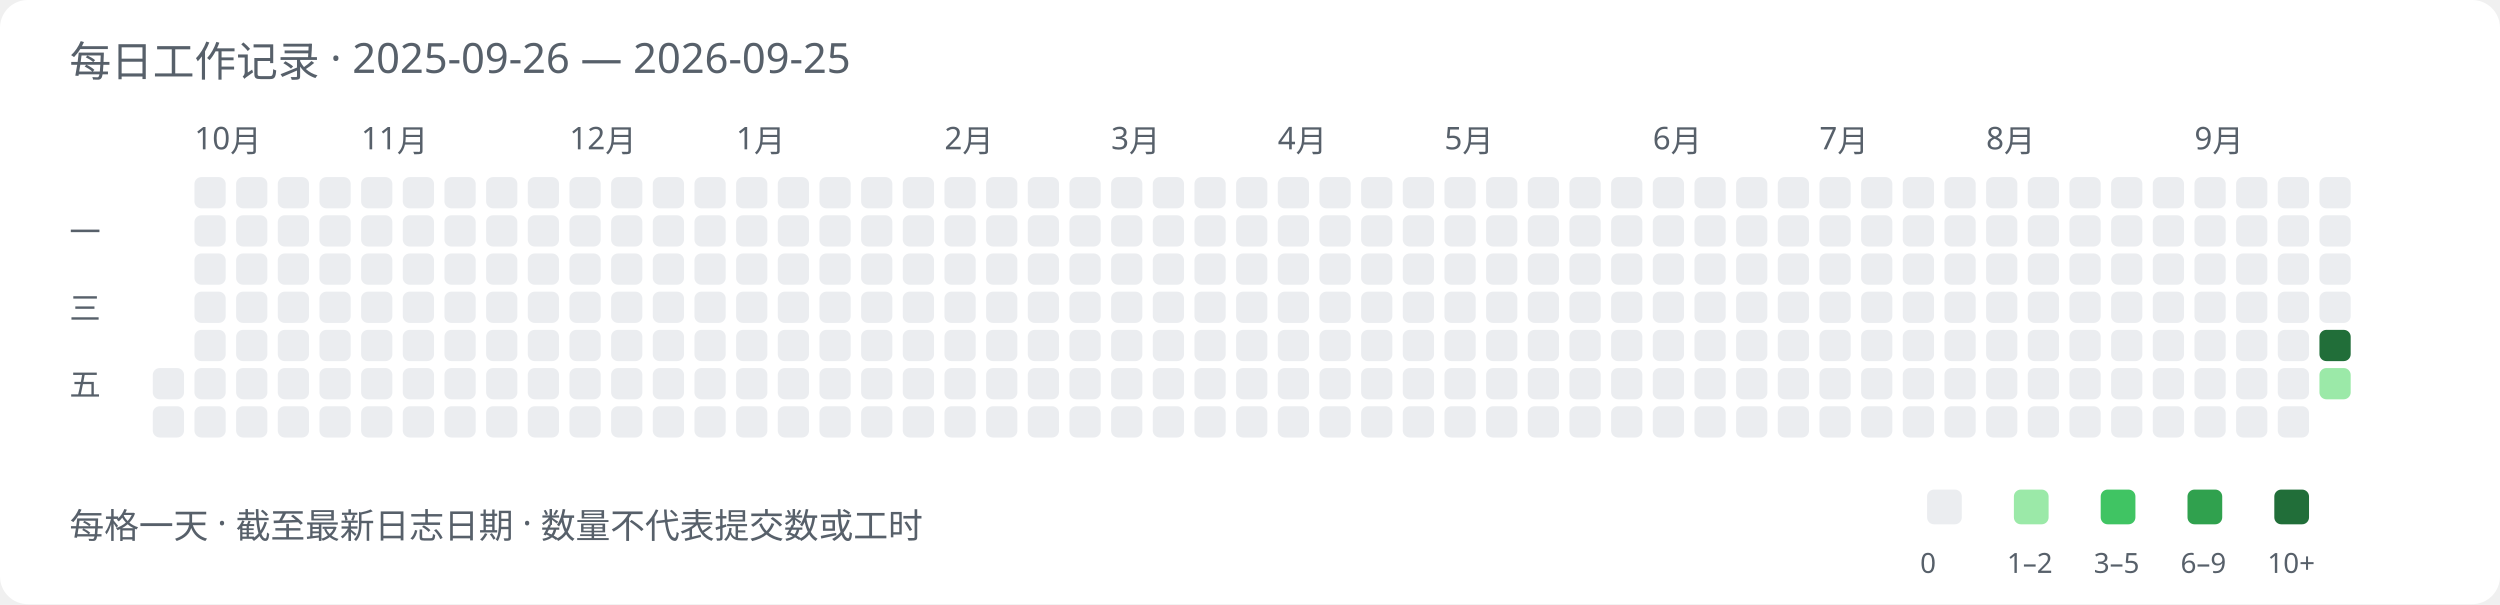
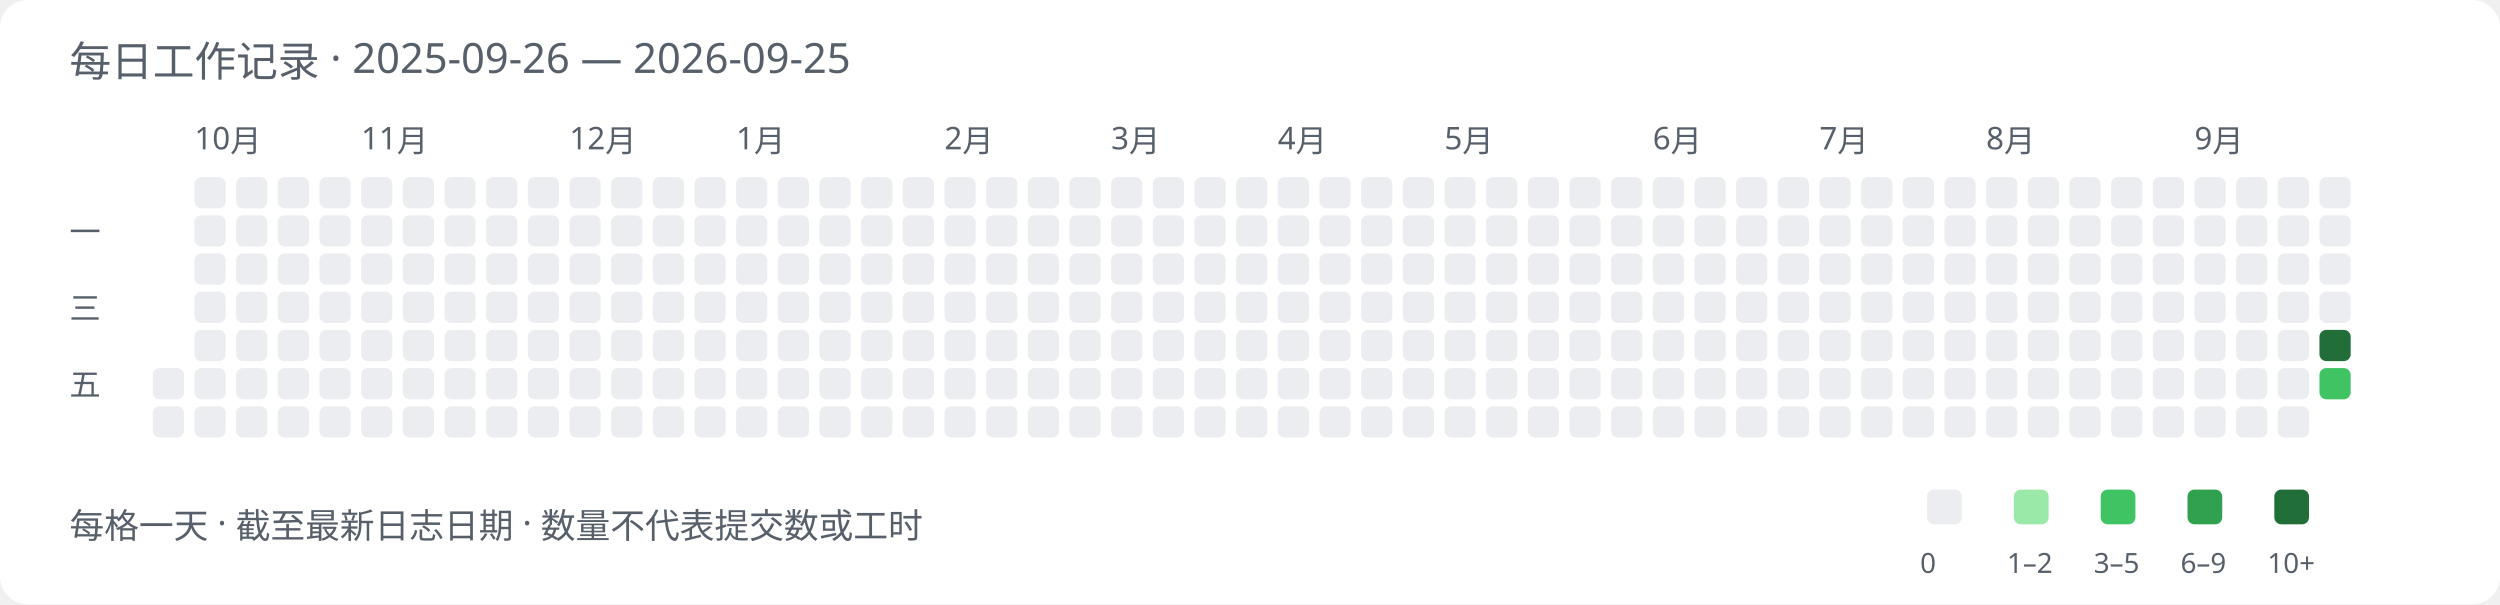
<svg xmlns="http://www.w3.org/2000/svg" width="720" height="174" viewBox="0 0 720 174" role="img" aria-label="每日开发记录全年贡献格">
  <rect width="100%" height="100%" rx="8" fill="#fff" />
  <g font-family="system-ui, sans-serif">
    <text x="20" y="22" font-size="12" fill="#57606a">每日工作记录 · 2025-09-26 — 2026-09-25</text>
    <text x="20" y="70" font-size="9" fill="#57606a">一</text>
    <text x="20" y="92" font-size="9" fill="#57606a">三</text>
    <text x="20" y="114" font-size="9" fill="#57606a">五</text>
    <rect data-date="2025-09-26" data-count="0" x="44" y="106" width="9" height="9" rx="2" fill="#ebedf0" />
    <rect data-date="2025-09-27" data-count="0" x="44" y="117" width="9" height="9" rx="2" fill="#ebedf0" />
    <rect data-date="2025-09-28" data-count="0" x="56" y="51" width="9" height="9" rx="2" fill="#ebedf0" />
    <rect data-date="2025-09-29" data-count="0" x="56" y="62" width="9" height="9" rx="2" fill="#ebedf0" />
    <rect data-date="2025-09-30" data-count="0" x="56" y="73" width="9" height="9" rx="2" fill="#ebedf0" />
    <text x="56" y="43" font-size="9" fill="#57606a">10月</text>
    <rect data-date="2025-10-01" data-count="0" x="56" y="84" width="9" height="9" rx="2" fill="#ebedf0" />
    <rect data-date="2025-10-02" data-count="0" x="56" y="95" width="9" height="9" rx="2" fill="#ebedf0" />
    <rect data-date="2025-10-03" data-count="0" x="56" y="106" width="9" height="9" rx="2" fill="#ebedf0" />
    <rect data-date="2025-10-04" data-count="0" x="56" y="117" width="9" height="9" rx="2" fill="#ebedf0" />
    <rect data-date="2025-10-05" data-count="0" x="68" y="51" width="9" height="9" rx="2" fill="#ebedf0" />
    <rect data-date="2025-10-06" data-count="0" x="68" y="62" width="9" height="9" rx="2" fill="#ebedf0" />
    <rect data-date="2025-10-07" data-count="0" x="68" y="73" width="9" height="9" rx="2" fill="#ebedf0" />
    <rect data-date="2025-10-08" data-count="0" x="68" y="84" width="9" height="9" rx="2" fill="#ebedf0" />
    <rect data-date="2025-10-09" data-count="0" x="68" y="95" width="9" height="9" rx="2" fill="#ebedf0" />
    <rect data-date="2025-10-10" data-count="0" x="68" y="106" width="9" height="9" rx="2" fill="#ebedf0" />
    <rect data-date="2025-10-11" data-count="0" x="68" y="117" width="9" height="9" rx="2" fill="#ebedf0" />
    <rect data-date="2025-10-12" data-count="0" x="80" y="51" width="9" height="9" rx="2" fill="#ebedf0" />
    <rect data-date="2025-10-13" data-count="0" x="80" y="62" width="9" height="9" rx="2" fill="#ebedf0" />
    <rect data-date="2025-10-14" data-count="0" x="80" y="73" width="9" height="9" rx="2" fill="#ebedf0" />
    <rect data-date="2025-10-15" data-count="0" x="80" y="84" width="9" height="9" rx="2" fill="#ebedf0" />
    <rect data-date="2025-10-16" data-count="0" x="80" y="95" width="9" height="9" rx="2" fill="#ebedf0" />
    <rect data-date="2025-10-17" data-count="0" x="80" y="106" width="9" height="9" rx="2" fill="#ebedf0" />
    <rect data-date="2025-10-18" data-count="0" x="80" y="117" width="9" height="9" rx="2" fill="#ebedf0" />
    <rect data-date="2025-10-19" data-count="0" x="92" y="51" width="9" height="9" rx="2" fill="#ebedf0" />
    <rect data-date="2025-10-20" data-count="0" x="92" y="62" width="9" height="9" rx="2" fill="#ebedf0" />
    <rect data-date="2025-10-21" data-count="0" x="92" y="73" width="9" height="9" rx="2" fill="#ebedf0" />
    <rect data-date="2025-10-22" data-count="0" x="92" y="84" width="9" height="9" rx="2" fill="#ebedf0" />
    <rect data-date="2025-10-23" data-count="0" x="92" y="95" width="9" height="9" rx="2" fill="#ebedf0" />
    <rect data-date="2025-10-24" data-count="0" x="92" y="106" width="9" height="9" rx="2" fill="#ebedf0" />
    <rect data-date="2025-10-25" data-count="0" x="92" y="117" width="9" height="9" rx="2" fill="#ebedf0" />
    <rect data-date="2025-10-26" data-count="0" x="104" y="51" width="9" height="9" rx="2" fill="#ebedf0" />
    <rect data-date="2025-10-27" data-count="0" x="104" y="62" width="9" height="9" rx="2" fill="#ebedf0" />
    <rect data-date="2025-10-28" data-count="0" x="104" y="73" width="9" height="9" rx="2" fill="#ebedf0" />
    <rect data-date="2025-10-29" data-count="0" x="104" y="84" width="9" height="9" rx="2" fill="#ebedf0" />
    <rect data-date="2025-10-30" data-count="0" x="104" y="95" width="9" height="9" rx="2" fill="#ebedf0" />
    <rect data-date="2025-10-31" data-count="0" x="104" y="106" width="9" height="9" rx="2" fill="#ebedf0" />
    <text x="104" y="43" font-size="9" fill="#57606a">11月</text>
    <rect data-date="2025-11-01" data-count="0" x="104" y="117" width="9" height="9" rx="2" fill="#ebedf0" />
    <rect data-date="2025-11-02" data-count="0" x="116" y="51" width="9" height="9" rx="2" fill="#ebedf0" />
    <rect data-date="2025-11-03" data-count="0" x="116" y="62" width="9" height="9" rx="2" fill="#ebedf0" />
    <rect data-date="2025-11-04" data-count="0" x="116" y="73" width="9" height="9" rx="2" fill="#ebedf0" />
    <rect data-date="2025-11-05" data-count="0" x="116" y="84" width="9" height="9" rx="2" fill="#ebedf0" />
    <rect data-date="2025-11-06" data-count="0" x="116" y="95" width="9" height="9" rx="2" fill="#ebedf0" />
    <rect data-date="2025-11-07" data-count="0" x="116" y="106" width="9" height="9" rx="2" fill="#ebedf0" />
    <rect data-date="2025-11-08" data-count="0" x="116" y="117" width="9" height="9" rx="2" fill="#ebedf0" />
    <rect data-date="2025-11-09" data-count="0" x="128" y="51" width="9" height="9" rx="2" fill="#ebedf0" />
    <rect data-date="2025-11-10" data-count="0" x="128" y="62" width="9" height="9" rx="2" fill="#ebedf0" />
    <rect data-date="2025-11-11" data-count="0" x="128" y="73" width="9" height="9" rx="2" fill="#ebedf0" />
    <rect data-date="2025-11-12" data-count="0" x="128" y="84" width="9" height="9" rx="2" fill="#ebedf0" />
    <rect data-date="2025-11-13" data-count="0" x="128" y="95" width="9" height="9" rx="2" fill="#ebedf0" />
    <rect data-date="2025-11-14" data-count="0" x="128" y="106" width="9" height="9" rx="2" fill="#ebedf0" />
    <rect data-date="2025-11-15" data-count="0" x="128" y="117" width="9" height="9" rx="2" fill="#ebedf0" />
    <rect data-date="2025-11-16" data-count="0" x="140" y="51" width="9" height="9" rx="2" fill="#ebedf0" />
    <rect data-date="2025-11-17" data-count="0" x="140" y="62" width="9" height="9" rx="2" fill="#ebedf0" />
    <rect data-date="2025-11-18" data-count="0" x="140" y="73" width="9" height="9" rx="2" fill="#ebedf0" />
    <rect data-date="2025-11-19" data-count="0" x="140" y="84" width="9" height="9" rx="2" fill="#ebedf0" />
    <rect data-date="2025-11-20" data-count="0" x="140" y="95" width="9" height="9" rx="2" fill="#ebedf0" />
    <rect data-date="2025-11-21" data-count="0" x="140" y="106" width="9" height="9" rx="2" fill="#ebedf0" />
    <rect data-date="2025-11-22" data-count="0" x="140" y="117" width="9" height="9" rx="2" fill="#ebedf0" />
    <rect data-date="2025-11-23" data-count="0" x="152" y="51" width="9" height="9" rx="2" fill="#ebedf0" />
    <rect data-date="2025-11-24" data-count="0" x="152" y="62" width="9" height="9" rx="2" fill="#ebedf0" />
    <rect data-date="2025-11-25" data-count="0" x="152" y="73" width="9" height="9" rx="2" fill="#ebedf0" />
    <rect data-date="2025-11-26" data-count="0" x="152" y="84" width="9" height="9" rx="2" fill="#ebedf0" />
    <rect data-date="2025-11-27" data-count="0" x="152" y="95" width="9" height="9" rx="2" fill="#ebedf0" />
    <rect data-date="2025-11-28" data-count="0" x="152" y="106" width="9" height="9" rx="2" fill="#ebedf0" />
    <rect data-date="2025-11-29" data-count="0" x="152" y="117" width="9" height="9" rx="2" fill="#ebedf0" />
    <rect data-date="2025-11-30" data-count="0" x="164" y="51" width="9" height="9" rx="2" fill="#ebedf0" />
    <text x="164" y="43" font-size="9" fill="#57606a">12月</text>
    <rect data-date="2025-12-01" data-count="0" x="164" y="62" width="9" height="9" rx="2" fill="#ebedf0" />
    <rect data-date="2025-12-02" data-count="0" x="164" y="73" width="9" height="9" rx="2" fill="#ebedf0" />
    <rect data-date="2025-12-03" data-count="0" x="164" y="84" width="9" height="9" rx="2" fill="#ebedf0" />
    <rect data-date="2025-12-04" data-count="0" x="164" y="95" width="9" height="9" rx="2" fill="#ebedf0" />
    <rect data-date="2025-12-05" data-count="0" x="164" y="106" width="9" height="9" rx="2" fill="#ebedf0" />
    <rect data-date="2025-12-06" data-count="0" x="164" y="117" width="9" height="9" rx="2" fill="#ebedf0" />
    <rect data-date="2025-12-07" data-count="0" x="176" y="51" width="9" height="9" rx="2" fill="#ebedf0" />
    <rect data-date="2025-12-08" data-count="0" x="176" y="62" width="9" height="9" rx="2" fill="#ebedf0" />
    <rect data-date="2025-12-09" data-count="0" x="176" y="73" width="9" height="9" rx="2" fill="#ebedf0" />
    <rect data-date="2025-12-10" data-count="0" x="176" y="84" width="9" height="9" rx="2" fill="#ebedf0" />
    <rect data-date="2025-12-11" data-count="0" x="176" y="95" width="9" height="9" rx="2" fill="#ebedf0" />
    <rect data-date="2025-12-12" data-count="0" x="176" y="106" width="9" height="9" rx="2" fill="#ebedf0" />
    <rect data-date="2025-12-13" data-count="0" x="176" y="117" width="9" height="9" rx="2" fill="#ebedf0" />
    <rect data-date="2025-12-14" data-count="0" x="188" y="51" width="9" height="9" rx="2" fill="#ebedf0" />
    <rect data-date="2025-12-15" data-count="0" x="188" y="62" width="9" height="9" rx="2" fill="#ebedf0" />
    <rect data-date="2025-12-16" data-count="0" x="188" y="73" width="9" height="9" rx="2" fill="#ebedf0" />
    <rect data-date="2025-12-17" data-count="0" x="188" y="84" width="9" height="9" rx="2" fill="#ebedf0" />
    <rect data-date="2025-12-18" data-count="0" x="188" y="95" width="9" height="9" rx="2" fill="#ebedf0" />
    <rect data-date="2025-12-19" data-count="0" x="188" y="106" width="9" height="9" rx="2" fill="#ebedf0" />
    <rect data-date="2025-12-20" data-count="0" x="188" y="117" width="9" height="9" rx="2" fill="#ebedf0" />
    <rect data-date="2025-12-21" data-count="0" x="200" y="51" width="9" height="9" rx="2" fill="#ebedf0" />
    <rect data-date="2025-12-22" data-count="0" x="200" y="62" width="9" height="9" rx="2" fill="#ebedf0" />
    <rect data-date="2025-12-23" data-count="0" x="200" y="73" width="9" height="9" rx="2" fill="#ebedf0" />
    <rect data-date="2025-12-24" data-count="0" x="200" y="84" width="9" height="9" rx="2" fill="#ebedf0" />
    <rect data-date="2025-12-25" data-count="0" x="200" y="95" width="9" height="9" rx="2" fill="#ebedf0" />
    <rect data-date="2025-12-26" data-count="0" x="200" y="106" width="9" height="9" rx="2" fill="#ebedf0" />
    <rect data-date="2025-12-27" data-count="0" x="200" y="117" width="9" height="9" rx="2" fill="#ebedf0" />
    <rect data-date="2025-12-28" data-count="0" x="212" y="51" width="9" height="9" rx="2" fill="#ebedf0" />
    <rect data-date="2025-12-29" data-count="0" x="212" y="62" width="9" height="9" rx="2" fill="#ebedf0" />
    <rect data-date="2025-12-30" data-count="0" x="212" y="73" width="9" height="9" rx="2" fill="#ebedf0" />
    <rect data-date="2025-12-31" data-count="0" x="212" y="84" width="9" height="9" rx="2" fill="#ebedf0" />
    <text x="212" y="43" font-size="9" fill="#57606a">1月</text>
    <rect data-date="2026-01-01" data-count="0" x="212" y="95" width="9" height="9" rx="2" fill="#ebedf0" />
    <rect data-date="2026-01-02" data-count="0" x="212" y="106" width="9" height="9" rx="2" fill="#ebedf0" />
    <rect data-date="2026-01-03" data-count="0" x="212" y="117" width="9" height="9" rx="2" fill="#ebedf0" />
    <rect data-date="2026-01-04" data-count="0" x="224" y="51" width="9" height="9" rx="2" fill="#ebedf0" />
    <rect data-date="2026-01-05" data-count="0" x="224" y="62" width="9" height="9" rx="2" fill="#ebedf0" />
    <rect data-date="2026-01-06" data-count="0" x="224" y="73" width="9" height="9" rx="2" fill="#ebedf0" />
    <rect data-date="2026-01-07" data-count="0" x="224" y="84" width="9" height="9" rx="2" fill="#ebedf0" />
    <rect data-date="2026-01-08" data-count="0" x="224" y="95" width="9" height="9" rx="2" fill="#ebedf0" />
    <rect data-date="2026-01-09" data-count="0" x="224" y="106" width="9" height="9" rx="2" fill="#ebedf0" />
    <rect data-date="2026-01-10" data-count="0" x="224" y="117" width="9" height="9" rx="2" fill="#ebedf0" />
    <rect data-date="2026-01-11" data-count="0" x="236" y="51" width="9" height="9" rx="2" fill="#ebedf0" />
    <rect data-date="2026-01-12" data-count="0" x="236" y="62" width="9" height="9" rx="2" fill="#ebedf0" />
    <rect data-date="2026-01-13" data-count="0" x="236" y="73" width="9" height="9" rx="2" fill="#ebedf0" />
    <rect data-date="2026-01-14" data-count="0" x="236" y="84" width="9" height="9" rx="2" fill="#ebedf0" />
    <rect data-date="2026-01-15" data-count="0" x="236" y="95" width="9" height="9" rx="2" fill="#ebedf0" />
    <rect data-date="2026-01-16" data-count="0" x="236" y="106" width="9" height="9" rx="2" fill="#ebedf0" />
    <rect data-date="2026-01-17" data-count="0" x="236" y="117" width="9" height="9" rx="2" fill="#ebedf0" />
    <rect data-date="2026-01-18" data-count="0" x="248" y="51" width="9" height="9" rx="2" fill="#ebedf0" />
    <rect data-date="2026-01-19" data-count="0" x="248" y="62" width="9" height="9" rx="2" fill="#ebedf0" />
    <rect data-date="2026-01-20" data-count="0" x="248" y="73" width="9" height="9" rx="2" fill="#ebedf0" />
    <rect data-date="2026-01-21" data-count="0" x="248" y="84" width="9" height="9" rx="2" fill="#ebedf0" />
    <rect data-date="2026-01-22" data-count="0" x="248" y="95" width="9" height="9" rx="2" fill="#ebedf0" />
    <rect data-date="2026-01-23" data-count="0" x="248" y="106" width="9" height="9" rx="2" fill="#ebedf0" />
    <rect data-date="2026-01-24" data-count="0" x="248" y="117" width="9" height="9" rx="2" fill="#ebedf0" />
    <rect data-date="2026-01-25" data-count="0" x="260" y="51" width="9" height="9" rx="2" fill="#ebedf0" />
    <rect data-date="2026-01-26" data-count="0" x="260" y="62" width="9" height="9" rx="2" fill="#ebedf0" />
    <rect data-date="2026-01-27" data-count="0" x="260" y="73" width="9" height="9" rx="2" fill="#ebedf0" />
    <rect data-date="2026-01-28" data-count="0" x="260" y="84" width="9" height="9" rx="2" fill="#ebedf0" />
    <rect data-date="2026-01-29" data-count="0" x="260" y="95" width="9" height="9" rx="2" fill="#ebedf0" />
    <rect data-date="2026-01-30" data-count="0" x="260" y="106" width="9" height="9" rx="2" fill="#ebedf0" />
    <rect data-date="2026-01-31" data-count="0" x="260" y="117" width="9" height="9" rx="2" fill="#ebedf0" />
    <text x="272" y="43" font-size="9" fill="#57606a">2月</text>
    <rect data-date="2026-02-01" data-count="0" x="272" y="51" width="9" height="9" rx="2" fill="#ebedf0" />
    <rect data-date="2026-02-02" data-count="0" x="272" y="62" width="9" height="9" rx="2" fill="#ebedf0" />
    <rect data-date="2026-02-03" data-count="0" x="272" y="73" width="9" height="9" rx="2" fill="#ebedf0" />
    <rect data-date="2026-02-04" data-count="0" x="272" y="84" width="9" height="9" rx="2" fill="#ebedf0" />
    <rect data-date="2026-02-05" data-count="0" x="272" y="95" width="9" height="9" rx="2" fill="#ebedf0" />
    <rect data-date="2026-02-06" data-count="0" x="272" y="106" width="9" height="9" rx="2" fill="#ebedf0" />
    <rect data-date="2026-02-07" data-count="0" x="272" y="117" width="9" height="9" rx="2" fill="#ebedf0" />
    <rect data-date="2026-02-08" data-count="0" x="284" y="51" width="9" height="9" rx="2" fill="#ebedf0" />
    <rect data-date="2026-02-09" data-count="0" x="284" y="62" width="9" height="9" rx="2" fill="#ebedf0" />
    <rect data-date="2026-02-10" data-count="0" x="284" y="73" width="9" height="9" rx="2" fill="#ebedf0" />
    <rect data-date="2026-02-11" data-count="0" x="284" y="84" width="9" height="9" rx="2" fill="#ebedf0" />
    <rect data-date="2026-02-12" data-count="0" x="284" y="95" width="9" height="9" rx="2" fill="#ebedf0" />
    <rect data-date="2026-02-13" data-count="0" x="284" y="106" width="9" height="9" rx="2" fill="#ebedf0" />
    <rect data-date="2026-02-14" data-count="0" x="284" y="117" width="9" height="9" rx="2" fill="#ebedf0" />
    <rect data-date="2026-02-15" data-count="0" x="296" y="51" width="9" height="9" rx="2" fill="#ebedf0" />
    <rect data-date="2026-02-16" data-count="0" x="296" y="62" width="9" height="9" rx="2" fill="#ebedf0" />
    <rect data-date="2026-02-17" data-count="0" x="296" y="73" width="9" height="9" rx="2" fill="#ebedf0" />
    <rect data-date="2026-02-18" data-count="0" x="296" y="84" width="9" height="9" rx="2" fill="#ebedf0" />
    <rect data-date="2026-02-19" data-count="0" x="296" y="95" width="9" height="9" rx="2" fill="#ebedf0" />
    <rect data-date="2026-02-20" data-count="0" x="296" y="106" width="9" height="9" rx="2" fill="#ebedf0" />
    <rect data-date="2026-02-21" data-count="0" x="296" y="117" width="9" height="9" rx="2" fill="#ebedf0" />
    <rect data-date="2026-02-22" data-count="0" x="308" y="51" width="9" height="9" rx="2" fill="#ebedf0" />
    <rect data-date="2026-02-23" data-count="0" x="308" y="62" width="9" height="9" rx="2" fill="#ebedf0" />
    <rect data-date="2026-02-24" data-count="0" x="308" y="73" width="9" height="9" rx="2" fill="#ebedf0" />
    <rect data-date="2026-02-25" data-count="0" x="308" y="84" width="9" height="9" rx="2" fill="#ebedf0" />
    <rect data-date="2026-02-26" data-count="0" x="308" y="95" width="9" height="9" rx="2" fill="#ebedf0" />
    <rect data-date="2026-02-27" data-count="0" x="308" y="106" width="9" height="9" rx="2" fill="#ebedf0" />
    <rect data-date="2026-02-28" data-count="0" x="308" y="117" width="9" height="9" rx="2" fill="#ebedf0" />
    <text x="320" y="43" font-size="9" fill="#57606a">3月</text>
    <rect data-date="2026-03-01" data-count="0" x="320" y="51" width="9" height="9" rx="2" fill="#ebedf0" />
    <rect data-date="2026-03-02" data-count="0" x="320" y="62" width="9" height="9" rx="2" fill="#ebedf0" />
    <rect data-date="2026-03-03" data-count="0" x="320" y="73" width="9" height="9" rx="2" fill="#ebedf0" />
    <rect data-date="2026-03-04" data-count="0" x="320" y="84" width="9" height="9" rx="2" fill="#ebedf0" />
    <rect data-date="2026-03-05" data-count="0" x="320" y="95" width="9" height="9" rx="2" fill="#ebedf0" />
    <rect data-date="2026-03-06" data-count="0" x="320" y="106" width="9" height="9" rx="2" fill="#ebedf0" />
    <rect data-date="2026-03-07" data-count="0" x="320" y="117" width="9" height="9" rx="2" fill="#ebedf0" />
    <rect data-date="2026-03-08" data-count="0" x="332" y="51" width="9" height="9" rx="2" fill="#ebedf0" />
    <rect data-date="2026-03-09" data-count="0" x="332" y="62" width="9" height="9" rx="2" fill="#ebedf0" />
    <rect data-date="2026-03-10" data-count="0" x="332" y="73" width="9" height="9" rx="2" fill="#ebedf0" />
    <rect data-date="2026-03-11" data-count="0" x="332" y="84" width="9" height="9" rx="2" fill="#ebedf0" />
    <rect data-date="2026-03-12" data-count="0" x="332" y="95" width="9" height="9" rx="2" fill="#ebedf0" />
    <rect data-date="2026-03-13" data-count="0" x="332" y="106" width="9" height="9" rx="2" fill="#ebedf0" />
    <rect data-date="2026-03-14" data-count="0" x="332" y="117" width="9" height="9" rx="2" fill="#ebedf0" />
    <rect data-date="2026-03-15" data-count="0" x="344" y="51" width="9" height="9" rx="2" fill="#ebedf0" />
    <rect data-date="2026-03-16" data-count="0" x="344" y="62" width="9" height="9" rx="2" fill="#ebedf0" />
    <rect data-date="2026-03-17" data-count="0" x="344" y="73" width="9" height="9" rx="2" fill="#ebedf0" />
    <rect data-date="2026-03-18" data-count="0" x="344" y="84" width="9" height="9" rx="2" fill="#ebedf0" />
    <rect data-date="2026-03-19" data-count="0" x="344" y="95" width="9" height="9" rx="2" fill="#ebedf0" />
    <rect data-date="2026-03-20" data-count="0" x="344" y="106" width="9" height="9" rx="2" fill="#ebedf0" />
    <rect data-date="2026-03-21" data-count="0" x="344" y="117" width="9" height="9" rx="2" fill="#ebedf0" />
    <rect data-date="2026-03-22" data-count="0" x="356" y="51" width="9" height="9" rx="2" fill="#ebedf0" />
    <rect data-date="2026-03-23" data-count="0" x="356" y="62" width="9" height="9" rx="2" fill="#ebedf0" />
    <rect data-date="2026-03-24" data-count="0" x="356" y="73" width="9" height="9" rx="2" fill="#ebedf0" />
    <rect data-date="2026-03-25" data-count="0" x="356" y="84" width="9" height="9" rx="2" fill="#ebedf0" />
    <rect data-date="2026-03-26" data-count="0" x="356" y="95" width="9" height="9" rx="2" fill="#ebedf0" />
    <rect data-date="2026-03-27" data-count="0" x="356" y="106" width="9" height="9" rx="2" fill="#ebedf0" />
    <rect data-date="2026-03-28" data-count="0" x="356" y="117" width="9" height="9" rx="2" fill="#ebedf0" />
    <rect data-date="2026-03-29" data-count="0" x="368" y="51" width="9" height="9" rx="2" fill="#ebedf0" />
    <rect data-date="2026-03-30" data-count="0" x="368" y="62" width="9" height="9" rx="2" fill="#ebedf0" />
    <rect data-date="2026-03-31" data-count="0" x="368" y="73" width="9" height="9" rx="2" fill="#ebedf0" />
    <text x="368" y="43" font-size="9" fill="#57606a">4月</text>
    <rect data-date="2026-04-01" data-count="0" x="368" y="84" width="9" height="9" rx="2" fill="#ebedf0" />
    <rect data-date="2026-04-02" data-count="0" x="368" y="95" width="9" height="9" rx="2" fill="#ebedf0" />
    <rect data-date="2026-04-03" data-count="0" x="368" y="106" width="9" height="9" rx="2" fill="#ebedf0" />
    <rect data-date="2026-04-04" data-count="0" x="368" y="117" width="9" height="9" rx="2" fill="#ebedf0" />
    <rect data-date="2026-04-05" data-count="0" x="380" y="51" width="9" height="9" rx="2" fill="#ebedf0" />
    <rect data-date="2026-04-06" data-count="0" x="380" y="62" width="9" height="9" rx="2" fill="#ebedf0" />
    <rect data-date="2026-04-07" data-count="0" x="380" y="73" width="9" height="9" rx="2" fill="#ebedf0" />
    <rect data-date="2026-04-08" data-count="0" x="380" y="84" width="9" height="9" rx="2" fill="#ebedf0" />
    <rect data-date="2026-04-09" data-count="0" x="380" y="95" width="9" height="9" rx="2" fill="#ebedf0" />
    <rect data-date="2026-04-10" data-count="0" x="380" y="106" width="9" height="9" rx="2" fill="#ebedf0" />
    <rect data-date="2026-04-11" data-count="0" x="380" y="117" width="9" height="9" rx="2" fill="#ebedf0" />
    <rect data-date="2026-04-12" data-count="0" x="392" y="51" width="9" height="9" rx="2" fill="#ebedf0" />
    <rect data-date="2026-04-13" data-count="0" x="392" y="62" width="9" height="9" rx="2" fill="#ebedf0" />
    <rect data-date="2026-04-14" data-count="0" x="392" y="73" width="9" height="9" rx="2" fill="#ebedf0" />
    <rect data-date="2026-04-15" data-count="0" x="392" y="84" width="9" height="9" rx="2" fill="#ebedf0" />
    <rect data-date="2026-04-16" data-count="0" x="392" y="95" width="9" height="9" rx="2" fill="#ebedf0" />
    <rect data-date="2026-04-17" data-count="0" x="392" y="106" width="9" height="9" rx="2" fill="#ebedf0" />
    <rect data-date="2026-04-18" data-count="0" x="392" y="117" width="9" height="9" rx="2" fill="#ebedf0" />
    <rect data-date="2026-04-19" data-count="0" x="404" y="51" width="9" height="9" rx="2" fill="#ebedf0" />
    <rect data-date="2026-04-20" data-count="0" x="404" y="62" width="9" height="9" rx="2" fill="#ebedf0" />
    <rect data-date="2026-04-21" data-count="0" x="404" y="73" width="9" height="9" rx="2" fill="#ebedf0" />
    <rect data-date="2026-04-22" data-count="0" x="404" y="84" width="9" height="9" rx="2" fill="#ebedf0" />
    <rect data-date="2026-04-23" data-count="0" x="404" y="95" width="9" height="9" rx="2" fill="#ebedf0" />
    <rect data-date="2026-04-24" data-count="0" x="404" y="106" width="9" height="9" rx="2" fill="#ebedf0" />
    <rect data-date="2026-04-25" data-count="0" x="404" y="117" width="9" height="9" rx="2" fill="#ebedf0" />
    <rect data-date="2026-04-26" data-count="0" x="416" y="51" width="9" height="9" rx="2" fill="#ebedf0" />
    <rect data-date="2026-04-27" data-count="0" x="416" y="62" width="9" height="9" rx="2" fill="#ebedf0" />
    <rect data-date="2026-04-28" data-count="0" x="416" y="73" width="9" height="9" rx="2" fill="#ebedf0" />
    <rect data-date="2026-04-29" data-count="0" x="416" y="84" width="9" height="9" rx="2" fill="#ebedf0" />
    <rect data-date="2026-04-30" data-count="0" x="416" y="95" width="9" height="9" rx="2" fill="#ebedf0" />
    <text x="416" y="43" font-size="9" fill="#57606a">5月</text>
    <rect data-date="2026-05-01" data-count="0" x="416" y="106" width="9" height="9" rx="2" fill="#ebedf0" />
    <rect data-date="2026-05-02" data-count="0" x="416" y="117" width="9" height="9" rx="2" fill="#ebedf0" />
    <rect data-date="2026-05-03" data-count="0" x="428" y="51" width="9" height="9" rx="2" fill="#ebedf0" />
    <rect data-date="2026-05-04" data-count="0" x="428" y="62" width="9" height="9" rx="2" fill="#ebedf0" />
    <rect data-date="2026-05-05" data-count="0" x="428" y="73" width="9" height="9" rx="2" fill="#ebedf0" />
    <rect data-date="2026-05-06" data-count="0" x="428" y="84" width="9" height="9" rx="2" fill="#ebedf0" />
    <rect data-date="2026-05-07" data-count="0" x="428" y="95" width="9" height="9" rx="2" fill="#ebedf0" />
    <rect data-date="2026-05-08" data-count="0" x="428" y="106" width="9" height="9" rx="2" fill="#ebedf0" />
    <rect data-date="2026-05-09" data-count="0" x="428" y="117" width="9" height="9" rx="2" fill="#ebedf0" />
    <rect data-date="2026-05-10" data-count="0" x="440" y="51" width="9" height="9" rx="2" fill="#ebedf0" />
    <rect data-date="2026-05-11" data-count="0" x="440" y="62" width="9" height="9" rx="2" fill="#ebedf0" />
    <rect data-date="2026-05-12" data-count="0" x="440" y="73" width="9" height="9" rx="2" fill="#ebedf0" />
    <rect data-date="2026-05-13" data-count="0" x="440" y="84" width="9" height="9" rx="2" fill="#ebedf0" />
    <rect data-date="2026-05-14" data-count="0" x="440" y="95" width="9" height="9" rx="2" fill="#ebedf0" />
    <rect data-date="2026-05-15" data-count="0" x="440" y="106" width="9" height="9" rx="2" fill="#ebedf0" />
    <rect data-date="2026-05-16" data-count="0" x="440" y="117" width="9" height="9" rx="2" fill="#ebedf0" />
    <rect data-date="2026-05-17" data-count="0" x="452" y="51" width="9" height="9" rx="2" fill="#ebedf0" />
    <rect data-date="2026-05-18" data-count="0" x="452" y="62" width="9" height="9" rx="2" fill="#ebedf0" />
    <rect data-date="2026-05-19" data-count="0" x="452" y="73" width="9" height="9" rx="2" fill="#ebedf0" />
    <rect data-date="2026-05-20" data-count="0" x="452" y="84" width="9" height="9" rx="2" fill="#ebedf0" />
    <rect data-date="2026-05-21" data-count="0" x="452" y="95" width="9" height="9" rx="2" fill="#ebedf0" />
    <rect data-date="2026-05-22" data-count="0" x="452" y="106" width="9" height="9" rx="2" fill="#ebedf0" />
    <rect data-date="2026-05-23" data-count="0" x="452" y="117" width="9" height="9" rx="2" fill="#ebedf0" />
    <rect data-date="2026-05-24" data-count="0" x="464" y="51" width="9" height="9" rx="2" fill="#ebedf0" />
    <rect data-date="2026-05-25" data-count="0" x="464" y="62" width="9" height="9" rx="2" fill="#ebedf0" />
    <rect data-date="2026-05-26" data-count="0" x="464" y="73" width="9" height="9" rx="2" fill="#ebedf0" />
    <rect data-date="2026-05-27" data-count="0" x="464" y="84" width="9" height="9" rx="2" fill="#ebedf0" />
    <rect data-date="2026-05-28" data-count="0" x="464" y="95" width="9" height="9" rx="2" fill="#ebedf0" />
    <rect data-date="2026-05-29" data-count="0" x="464" y="106" width="9" height="9" rx="2" fill="#ebedf0" />
    <rect data-date="2026-05-30" data-count="0" x="464" y="117" width="9" height="9" rx="2" fill="#ebedf0" />
    <rect data-date="2026-05-31" data-count="0" x="476" y="51" width="9" height="9" rx="2" fill="#ebedf0" />
    <text x="476" y="43" font-size="9" fill="#57606a">6月</text>
    <rect data-date="2026-06-01" data-count="0" x="476" y="62" width="9" height="9" rx="2" fill="#ebedf0" />
    <rect data-date="2026-06-02" data-count="0" x="476" y="73" width="9" height="9" rx="2" fill="#ebedf0" />
    <rect data-date="2026-06-03" data-count="0" x="476" y="84" width="9" height="9" rx="2" fill="#ebedf0" />
    <rect data-date="2026-06-04" data-count="0" x="476" y="95" width="9" height="9" rx="2" fill="#ebedf0" />
    <rect data-date="2026-06-05" data-count="0" x="476" y="106" width="9" height="9" rx="2" fill="#ebedf0" />
    <rect data-date="2026-06-06" data-count="0" x="476" y="117" width="9" height="9" rx="2" fill="#ebedf0" />
    <rect data-date="2026-06-07" data-count="0" x="488" y="51" width="9" height="9" rx="2" fill="#ebedf0" />
    <rect data-date="2026-06-08" data-count="0" x="488" y="62" width="9" height="9" rx="2" fill="#ebedf0" />
    <rect data-date="2026-06-09" data-count="0" x="488" y="73" width="9" height="9" rx="2" fill="#ebedf0" />
    <rect data-date="2026-06-10" data-count="0" x="488" y="84" width="9" height="9" rx="2" fill="#ebedf0" />
    <rect data-date="2026-06-11" data-count="0" x="488" y="95" width="9" height="9" rx="2" fill="#ebedf0" />
    <rect data-date="2026-06-12" data-count="0" x="488" y="106" width="9" height="9" rx="2" fill="#ebedf0" />
    <rect data-date="2026-06-13" data-count="0" x="488" y="117" width="9" height="9" rx="2" fill="#ebedf0" />
    <rect data-date="2026-06-14" data-count="0" x="500" y="51" width="9" height="9" rx="2" fill="#ebedf0" />
    <rect data-date="2026-06-15" data-count="0" x="500" y="62" width="9" height="9" rx="2" fill="#ebedf0" />
    <rect data-date="2026-06-16" data-count="0" x="500" y="73" width="9" height="9" rx="2" fill="#ebedf0" />
    <rect data-date="2026-06-17" data-count="0" x="500" y="84" width="9" height="9" rx="2" fill="#ebedf0" />
    <rect data-date="2026-06-18" data-count="0" x="500" y="95" width="9" height="9" rx="2" fill="#ebedf0" />
    <rect data-date="2026-06-19" data-count="0" x="500" y="106" width="9" height="9" rx="2" fill="#ebedf0" />
    <rect data-date="2026-06-20" data-count="0" x="500" y="117" width="9" height="9" rx="2" fill="#ebedf0" />
    <rect data-date="2026-06-21" data-count="0" x="512" y="51" width="9" height="9" rx="2" fill="#ebedf0" />
    <rect data-date="2026-06-22" data-count="0" x="512" y="62" width="9" height="9" rx="2" fill="#ebedf0" />
    <rect data-date="2026-06-23" data-count="0" x="512" y="73" width="9" height="9" rx="2" fill="#ebedf0" />
    <rect data-date="2026-06-24" data-count="0" x="512" y="84" width="9" height="9" rx="2" fill="#ebedf0" />
    <rect data-date="2026-06-25" data-count="0" x="512" y="95" width="9" height="9" rx="2" fill="#ebedf0" />
    <rect data-date="2026-06-26" data-count="0" x="512" y="106" width="9" height="9" rx="2" fill="#ebedf0" />
    <rect data-date="2026-06-27" data-count="0" x="512" y="117" width="9" height="9" rx="2" fill="#ebedf0" />
    <rect data-date="2026-06-28" data-count="0" x="524" y="51" width="9" height="9" rx="2" fill="#ebedf0" />
    <rect data-date="2026-06-29" data-count="0" x="524" y="62" width="9" height="9" rx="2" fill="#ebedf0" />
    <rect data-date="2026-06-30" data-count="0" x="524" y="73" width="9" height="9" rx="2" fill="#ebedf0" />
    <text x="524" y="43" font-size="9" fill="#57606a">7月</text>
    <rect data-date="2026-07-01" data-count="0" x="524" y="84" width="9" height="9" rx="2" fill="#ebedf0" />
    <rect data-date="2026-07-02" data-count="0" x="524" y="95" width="9" height="9" rx="2" fill="#ebedf0" />
    <rect data-date="2026-07-03" data-count="0" x="524" y="106" width="9" height="9" rx="2" fill="#ebedf0" />
    <rect data-date="2026-07-04" data-count="0" x="524" y="117" width="9" height="9" rx="2" fill="#ebedf0" />
    <rect data-date="2026-07-05" data-count="0" x="536" y="51" width="9" height="9" rx="2" fill="#ebedf0" />
    <rect data-date="2026-07-06" data-count="0" x="536" y="62" width="9" height="9" rx="2" fill="#ebedf0" />
    <rect data-date="2026-07-07" data-count="0" x="536" y="73" width="9" height="9" rx="2" fill="#ebedf0" />
    <rect data-date="2026-07-08" data-count="0" x="536" y="84" width="9" height="9" rx="2" fill="#ebedf0" />
    <rect data-date="2026-07-09" data-count="0" x="536" y="95" width="9" height="9" rx="2" fill="#ebedf0" />
    <rect data-date="2026-07-10" data-count="0" x="536" y="106" width="9" height="9" rx="2" fill="#ebedf0" />
    <rect data-date="2026-07-11" data-count="0" x="536" y="117" width="9" height="9" rx="2" fill="#ebedf0" />
    <rect data-date="2026-07-12" data-count="0" x="548" y="51" width="9" height="9" rx="2" fill="#ebedf0" />
    <rect data-date="2026-07-13" data-count="0" x="548" y="62" width="9" height="9" rx="2" fill="#ebedf0" />
    <rect data-date="2026-07-14" data-count="0" x="548" y="73" width="9" height="9" rx="2" fill="#ebedf0" />
    <rect data-date="2026-07-15" data-count="0" x="548" y="84" width="9" height="9" rx="2" fill="#ebedf0" />
    <rect data-date="2026-07-16" data-count="0" x="548" y="95" width="9" height="9" rx="2" fill="#ebedf0" />
    <rect data-date="2026-07-17" data-count="0" x="548" y="106" width="9" height="9" rx="2" fill="#ebedf0" />
    <rect data-date="2026-07-18" data-count="0" x="548" y="117" width="9" height="9" rx="2" fill="#ebedf0" />
    <rect data-date="2026-07-19" data-count="0" x="560" y="51" width="9" height="9" rx="2" fill="#ebedf0" />
    <rect data-date="2026-07-20" data-count="0" x="560" y="62" width="9" height="9" rx="2" fill="#ebedf0" />
    <rect data-date="2026-07-21" data-count="0" x="560" y="73" width="9" height="9" rx="2" fill="#ebedf0" />
    <rect data-date="2026-07-22" data-count="0" x="560" y="84" width="9" height="9" rx="2" fill="#ebedf0" />
    <rect data-date="2026-07-23" data-count="0" x="560" y="95" width="9" height="9" rx="2" fill="#ebedf0" />
    <rect data-date="2026-07-24" data-count="0" x="560" y="106" width="9" height="9" rx="2" fill="#ebedf0" />
    <rect data-date="2026-07-25" data-count="0" x="560" y="117" width="9" height="9" rx="2" fill="#ebedf0" />
    <rect data-date="2026-07-26" data-count="0" x="572" y="51" width="9" height="9" rx="2" fill="#ebedf0" />
    <rect data-date="2026-07-27" data-count="0" x="572" y="62" width="9" height="9" rx="2" fill="#ebedf0" />
    <rect data-date="2026-07-28" data-count="0" x="572" y="73" width="9" height="9" rx="2" fill="#ebedf0" />
    <rect data-date="2026-07-29" data-count="0" x="572" y="84" width="9" height="9" rx="2" fill="#ebedf0" />
    <rect data-date="2026-07-30" data-count="0" x="572" y="95" width="9" height="9" rx="2" fill="#ebedf0" />
    <rect data-date="2026-07-31" data-count="0" x="572" y="106" width="9" height="9" rx="2" fill="#ebedf0" />
    <text x="572" y="43" font-size="9" fill="#57606a">8月</text>
    <rect data-date="2026-08-01" data-count="0" x="572" y="117" width="9" height="9" rx="2" fill="#ebedf0" />
    <rect data-date="2026-08-02" data-count="0" x="584" y="51" width="9" height="9" rx="2" fill="#ebedf0" />
    <rect data-date="2026-08-03" data-count="0" x="584" y="62" width="9" height="9" rx="2" fill="#ebedf0" />
    <rect data-date="2026-08-04" data-count="0" x="584" y="73" width="9" height="9" rx="2" fill="#ebedf0" />
    <rect data-date="2026-08-05" data-count="0" x="584" y="84" width="9" height="9" rx="2" fill="#ebedf0" />
    <rect data-date="2026-08-06" data-count="0" x="584" y="95" width="9" height="9" rx="2" fill="#ebedf0" />
    <rect data-date="2026-08-07" data-count="0" x="584" y="106" width="9" height="9" rx="2" fill="#ebedf0" />
    <rect data-date="2026-08-08" data-count="0" x="584" y="117" width="9" height="9" rx="2" fill="#ebedf0" />
    <rect data-date="2026-08-09" data-count="0" x="596" y="51" width="9" height="9" rx="2" fill="#ebedf0" />
    <rect data-date="2026-08-10" data-count="0" x="596" y="62" width="9" height="9" rx="2" fill="#ebedf0" />
    <rect data-date="2026-08-11" data-count="0" x="596" y="73" width="9" height="9" rx="2" fill="#ebedf0" />
    <rect data-date="2026-08-12" data-count="0" x="596" y="84" width="9" height="9" rx="2" fill="#ebedf0" />
    <rect data-date="2026-08-13" data-count="0" x="596" y="95" width="9" height="9" rx="2" fill="#ebedf0" />
    <rect data-date="2026-08-14" data-count="0" x="596" y="106" width="9" height="9" rx="2" fill="#ebedf0" />
    <rect data-date="2026-08-15" data-count="0" x="596" y="117" width="9" height="9" rx="2" fill="#ebedf0" />
    <rect data-date="2026-08-16" data-count="0" x="608" y="51" width="9" height="9" rx="2" fill="#ebedf0" />
    <rect data-date="2026-08-17" data-count="0" x="608" y="62" width="9" height="9" rx="2" fill="#ebedf0" />
    <rect data-date="2026-08-18" data-count="0" x="608" y="73" width="9" height="9" rx="2" fill="#ebedf0" />
    <rect data-date="2026-08-19" data-count="0" x="608" y="84" width="9" height="9" rx="2" fill="#ebedf0" />
    <rect data-date="2026-08-20" data-count="0" x="608" y="95" width="9" height="9" rx="2" fill="#ebedf0" />
    <rect data-date="2026-08-21" data-count="0" x="608" y="106" width="9" height="9" rx="2" fill="#ebedf0" />
    <rect data-date="2026-08-22" data-count="0" x="608" y="117" width="9" height="9" rx="2" fill="#ebedf0" />
    <rect data-date="2026-08-23" data-count="0" x="620" y="51" width="9" height="9" rx="2" fill="#ebedf0" />
    <rect data-date="2026-08-24" data-count="0" x="620" y="62" width="9" height="9" rx="2" fill="#ebedf0" />
    <rect data-date="2026-08-25" data-count="0" x="620" y="73" width="9" height="9" rx="2" fill="#ebedf0" />
    <rect data-date="2026-08-26" data-count="0" x="620" y="84" width="9" height="9" rx="2" fill="#ebedf0" />
    <rect data-date="2026-08-27" data-count="0" x="620" y="95" width="9" height="9" rx="2" fill="#ebedf0" />
    <rect data-date="2026-08-28" data-count="0" x="620" y="106" width="9" height="9" rx="2" fill="#ebedf0" />
    <rect data-date="2026-08-29" data-count="0" x="620" y="117" width="9" height="9" rx="2" fill="#ebedf0" />
    <rect data-date="2026-08-30" data-count="0" x="632" y="51" width="9" height="9" rx="2" fill="#ebedf0" />
    <rect data-date="2026-08-31" data-count="0" x="632" y="62" width="9" height="9" rx="2" fill="#ebedf0" />
    <text x="632" y="43" font-size="9" fill="#57606a">9月</text>
    <rect data-date="2026-09-01" data-count="0" x="632" y="73" width="9" height="9" rx="2" fill="#ebedf0" />
    <rect data-date="2026-09-02" data-count="0" x="632" y="84" width="9" height="9" rx="2" fill="#ebedf0" />
    <rect data-date="2026-09-03" data-count="0" x="632" y="95" width="9" height="9" rx="2" fill="#ebedf0" />
    <rect data-date="2026-09-04" data-count="0" x="632" y="106" width="9" height="9" rx="2" fill="#ebedf0" />
    <rect data-date="2026-09-05" data-count="0" x="632" y="117" width="9" height="9" rx="2" fill="#ebedf0" />
    <rect data-date="2026-09-06" data-count="0" x="644" y="51" width="9" height="9" rx="2" fill="#ebedf0" />
    <rect data-date="2026-09-07" data-count="0" x="644" y="62" width="9" height="9" rx="2" fill="#ebedf0" />
    <rect data-date="2026-09-08" data-count="0" x="644" y="73" width="9" height="9" rx="2" fill="#ebedf0" />
    <rect data-date="2026-09-09" data-count="0" x="644" y="84" width="9" height="9" rx="2" fill="#ebedf0" />
    <rect data-date="2026-09-10" data-count="0" x="644" y="95" width="9" height="9" rx="2" fill="#ebedf0" />
    <rect data-date="2026-09-11" data-count="0" x="644" y="106" width="9" height="9" rx="2" fill="#ebedf0" />
    <rect data-date="2026-09-12" data-count="0" x="644" y="117" width="9" height="9" rx="2" fill="#ebedf0" />
    <rect data-date="2026-09-13" data-count="0" x="656" y="51" width="9" height="9" rx="2" fill="#ebedf0" />
    <rect data-date="2026-09-14" data-count="0" x="656" y="62" width="9" height="9" rx="2" fill="#ebedf0" />
    <rect data-date="2026-09-15" data-count="0" x="656" y="73" width="9" height="9" rx="2" fill="#ebedf0" />
    <rect data-date="2026-09-16" data-count="0" x="656" y="84" width="9" height="9" rx="2" fill="#ebedf0" />
    <rect data-date="2026-09-17" data-count="0" x="656" y="95" width="9" height="9" rx="2" fill="#ebedf0" />
    <rect data-date="2026-09-18" data-count="0" x="656" y="106" width="9" height="9" rx="2" fill="#ebedf0" />
    <rect data-date="2026-09-19" data-count="0" x="656" y="117" width="9" height="9" rx="2" fill="#ebedf0" />
    <rect data-date="2026-09-20" data-count="0" x="668" y="51" width="9" height="9" rx="2" fill="#ebedf0" />
    <rect data-date="2026-09-21" data-count="0" x="668" y="62" width="9" height="9" rx="2" fill="#ebedf0" />
    <rect data-date="2026-09-22" data-count="0" x="668" y="73" width="9" height="9" rx="2" fill="#ebedf0" />
    <rect data-date="2026-09-23" data-count="0" x="668" y="84" width="9" height="9" rx="2" fill="#ebedf0" />
    <rect data-date="2026-09-24" data-count="33" x="668" y="95" width="9" height="9" rx="2" fill="#216e39" />
-     <rect data-date="2026-09-25" data-count="2" x="668" y="106" width="9" height="9" rx="2" fill="#9be9a8" />
+     <rect data-date="2026-09-25" data-count="3" x="668" y="106" width="9" height="9" rx="2" fill="#40c463" />
    <text x="20" y="155" font-size="10" fill="#57606a">每格一天 · 截至最新日志日期 · 数量不代表提交数或工时</text>
    <rect x="555" y="141" width="10" height="10" rx="2" fill="#ebedf0" />
    <text x="553" y="165" font-size="8" fill="#57606a">0</text>
    <rect x="580" y="141" width="10" height="10" rx="2" fill="#9be9a8" />
    <text x="578" y="165" font-size="8" fill="#57606a">1–2</text>
    <rect x="605" y="141" width="10" height="10" rx="2" fill="#40c463" />
    <text x="603" y="165" font-size="8" fill="#57606a">3–5</text>
    <rect x="630" y="141" width="10" height="10" rx="2" fill="#30a14e" />
    <text x="628" y="165" font-size="8" fill="#57606a">6–9</text>
    <rect x="655" y="141" width="10" height="10" rx="2" fill="#216e39" />
    <text x="653" y="165" font-size="8" fill="#57606a">10+</text>
  </g>
</svg>
